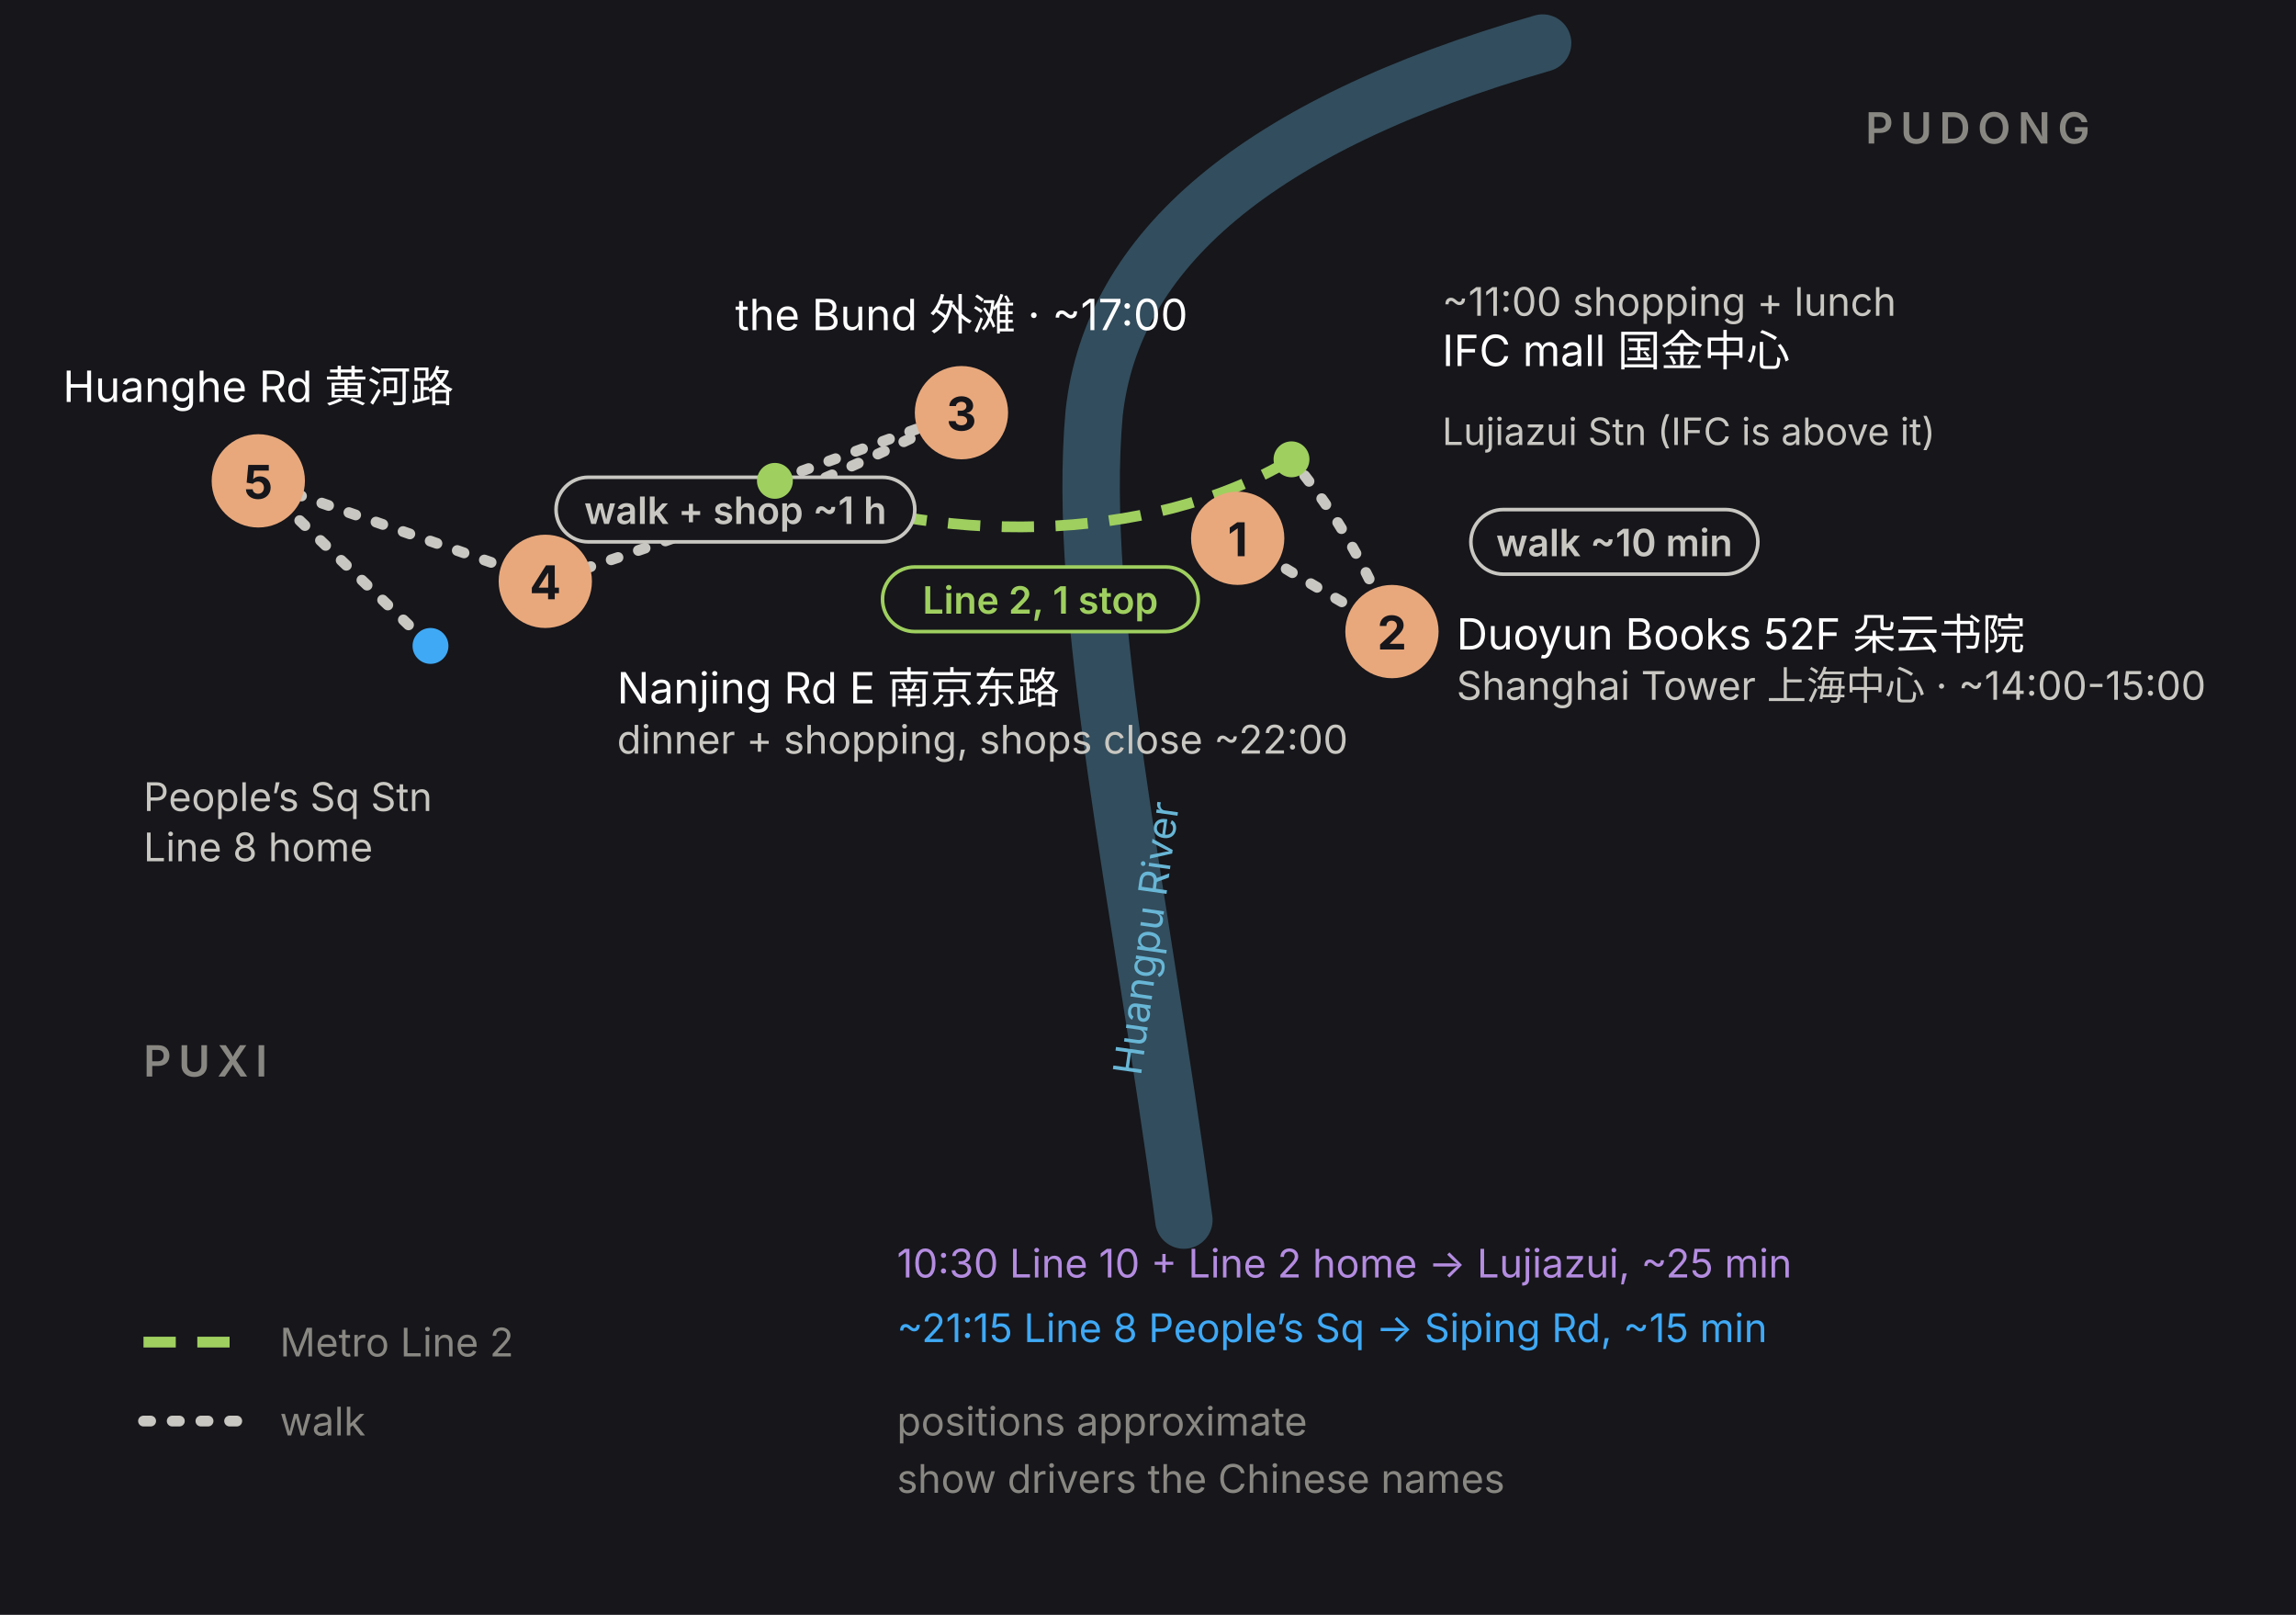
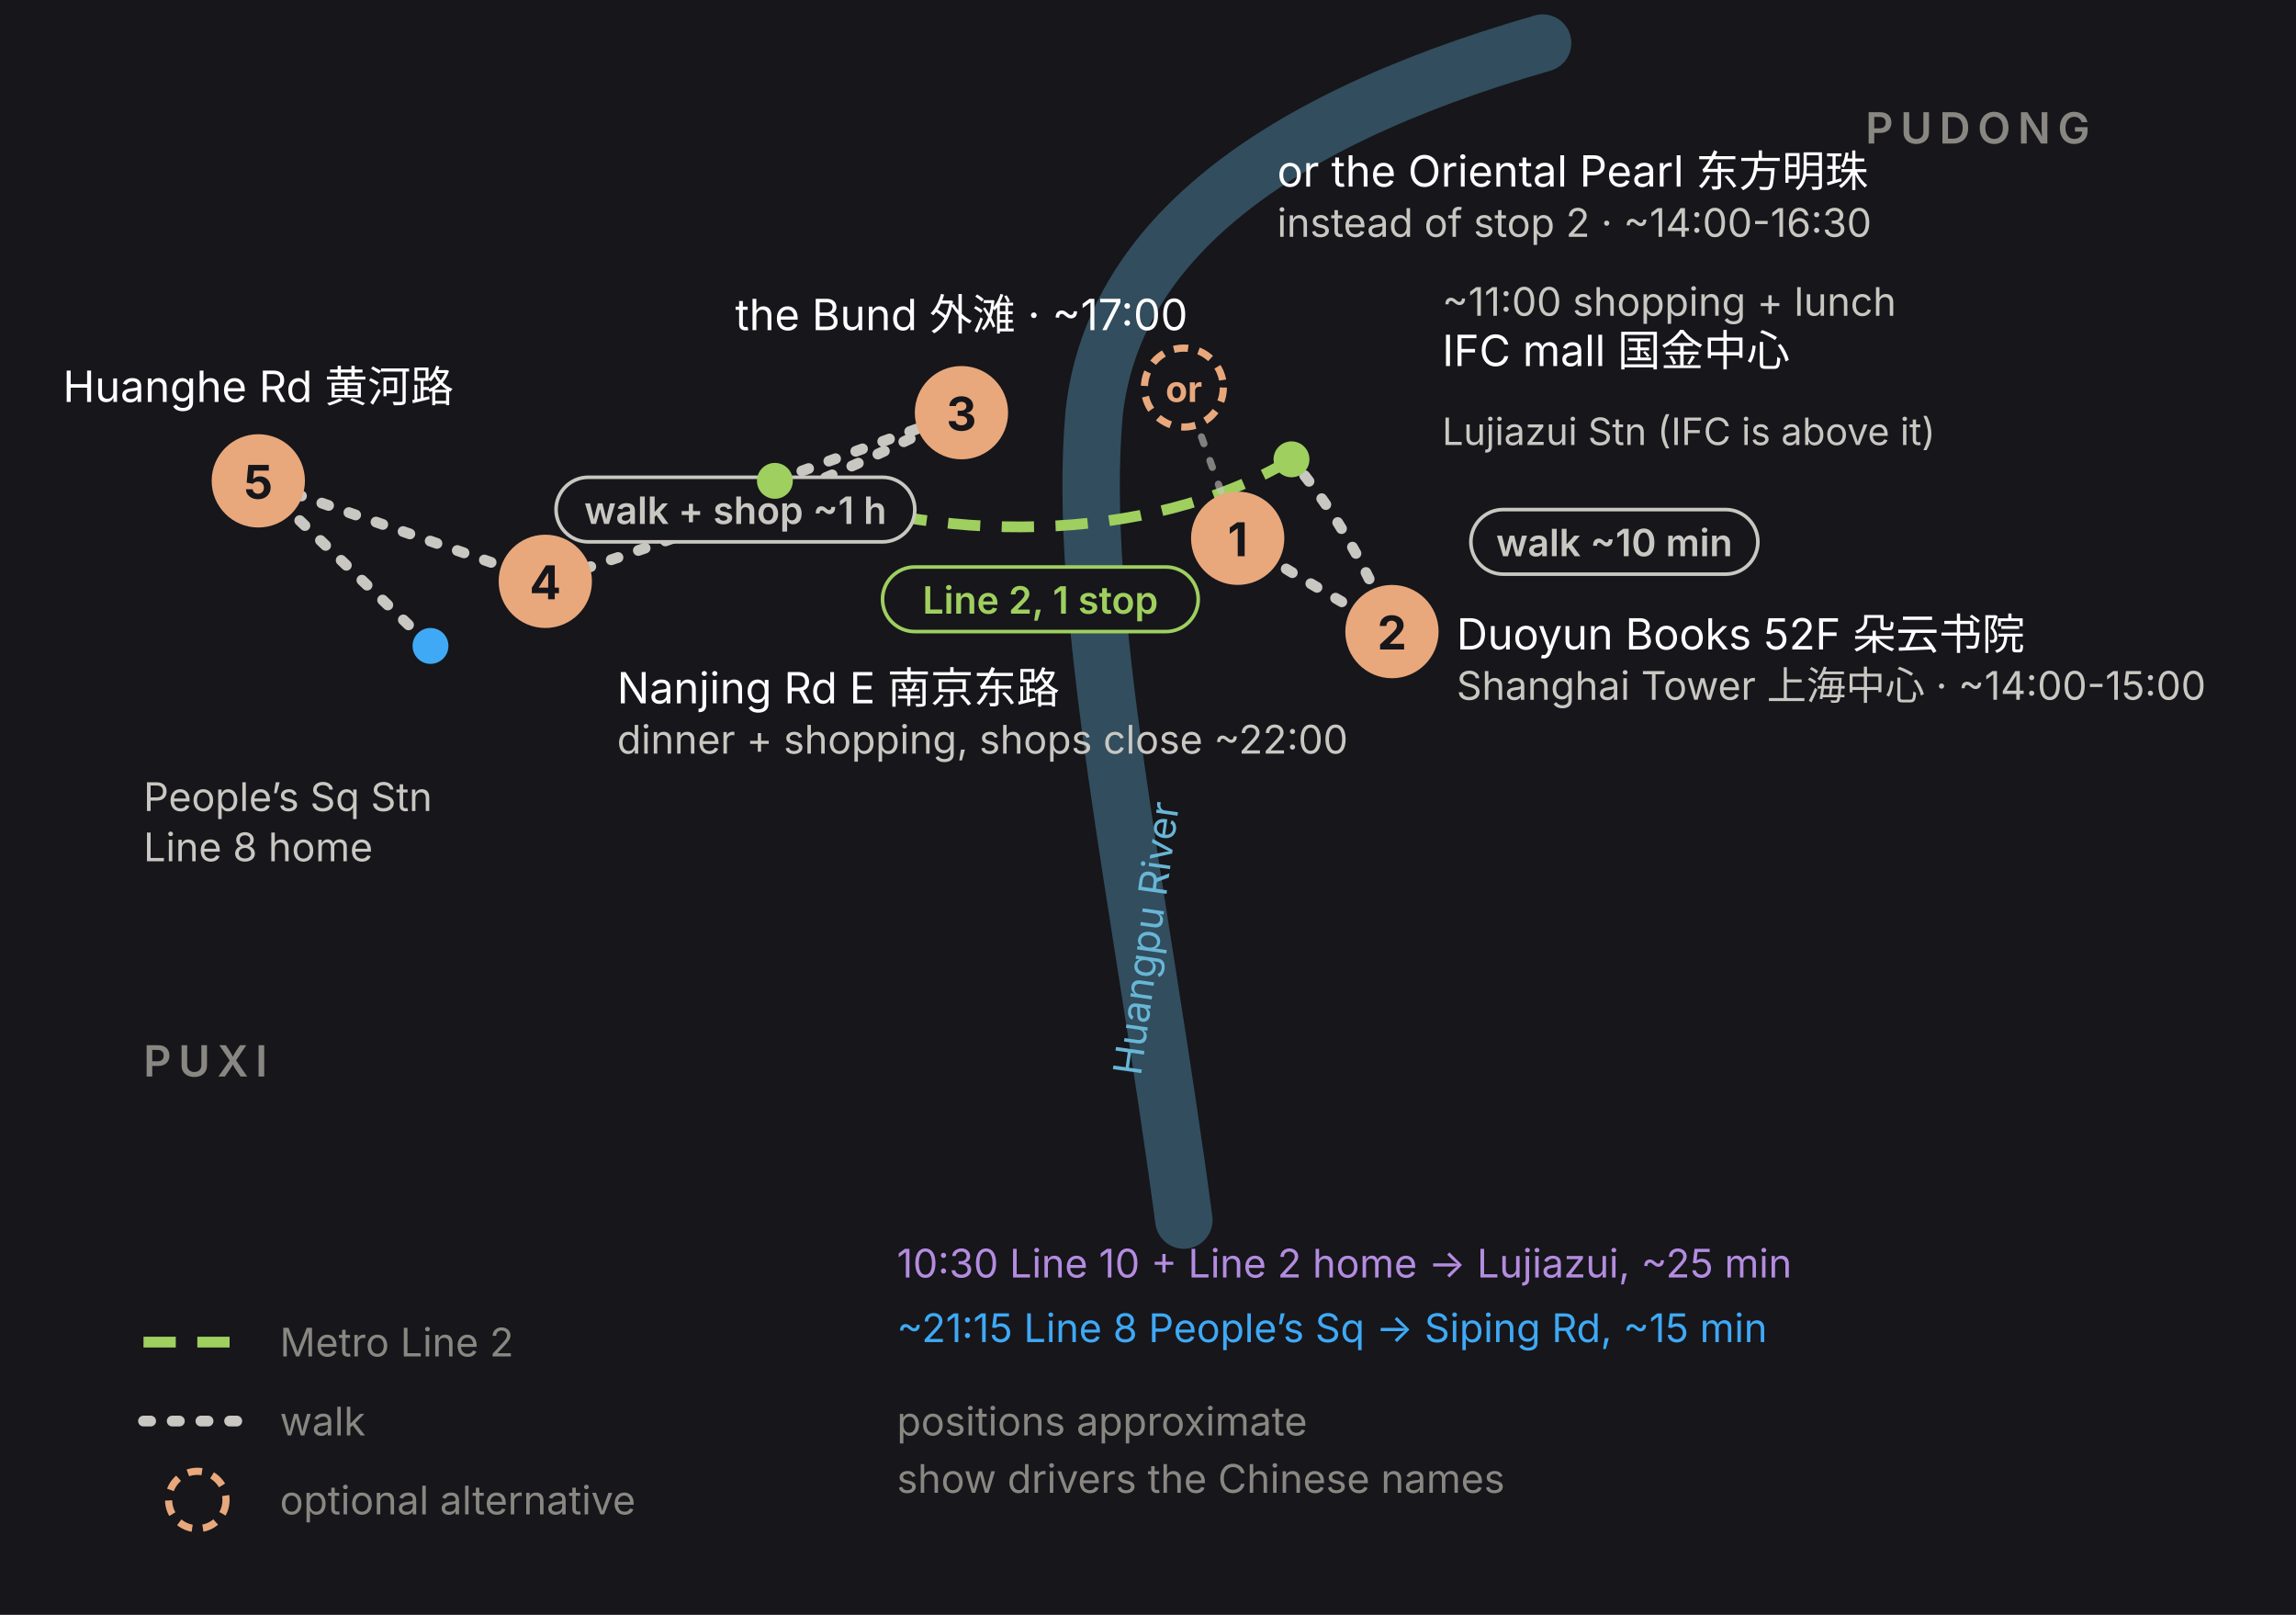
<svg xmlns="http://www.w3.org/2000/svg" viewBox="0 0 640 450" font-family="-apple-system,BlinkMacSystemFont,'Segoe UI',system-ui,sans-serif">
  <rect width="640" height="450" fill="#16161b" />
  <path d="M330 340 C 318 250, 300 170, 305 115 C 310 70, 350 35, 430 12" fill="none" stroke="#68b6d6" stroke-opacity="0.35" stroke-width="16" stroke-linecap="round" />
  <text x="318" y="300" font-size="11" fill="#68b6d6" transform="rotate(-82 318 300)">Huangpu River</text>
  <g font-size="12" fill="#898781" font-weight="600" letter-spacing="2">
    <text x="40" y="300">PUXI</text>
    <text x="520" y="40">PUDONG</text>
  </g>
  <path d="M345 150 C 360 160, 375 168, 388 176" fill="none" stroke="#c9c7c1" stroke-width="3" stroke-dasharray="2 6" stroke-linecap="round" />
  <path d="M388 176 C 380 155, 370 140, 360 128" fill="none" stroke="#c9c7c1" stroke-width="3" stroke-dasharray="2 6" stroke-linecap="round" />
  <path d="M360 128 C 320 152, 260 152, 216 134" fill="none" stroke="#9fcf5f" stroke-width="3" stroke-dasharray="9 6" />
  <line x1="216" y1="134" x2="268" y2="115" stroke="#c9c7c1" stroke-width="3" stroke-dasharray="2 6" stroke-linecap="round" />
  <path d="M268 115 C 230 135, 190 150, 152 162" fill="none" stroke="#c9c7c1" stroke-width="3" stroke-dasharray="2 6" stroke-linecap="round" />
  <line x1="152" y1="162" x2="72" y2="134" stroke="#c9c7c1" stroke-width="3" stroke-dasharray="2 6" stroke-linecap="round" />
  <line x1="72" y1="134" x2="120" y2="180" stroke="#c9c7c1" stroke-width="3" stroke-dasharray="2 6" stroke-linecap="round" />
+   <line x1="345" y1="150" x2="330" y2="108" stroke="#c9c7c1" stroke-opacity="0.6" stroke-width="2" stroke-dasharray="2 5" stroke-linecap="round" />
  <g font-size="10.5" font-weight="600" text-anchor="middle">
    <rect x="410" y="142" width="80" height="18" rx="9" fill="#16161b" stroke="#c9c7c1" />
    <text x="450" y="155" fill="#c9c7c1">walk ~10 min</text>
    <rect x="246" y="158" width="88" height="18" rx="9" fill="#16161b" stroke="#9fcf5f" />
    <text x="290" y="171" fill="#9fcf5f">Line 2, 1 stop</text>
    <rect x="155" y="133" width="100" height="18" rx="9" fill="#16161b" stroke="#c9c7c1" />
    <text x="205" y="146" fill="#c9c7c1">walk + shop ~1 h</text>
  </g>
  <circle cx="360" cy="128" r="5" fill="#9fcf5f" />
  <circle cx="216" cy="134" r="5" fill="#9fcf5f" />
  <circle cx="120" cy="180" r="5" fill="#3fa9f5" />
  <g font-size="13" font-weight="700" text-anchor="middle">
    <circle cx="345" cy="150" r="13" fill="#e8a87c" />
    <text x="345" y="155" fill="#16161b">1</text>
    <circle cx="388" cy="176" r="13" fill="#e8a87c" />
    <text x="388" y="181" fill="#16161b">2</text>
    <circle cx="268" cy="115" r="13" fill="#e8a87c" />
    <text x="268" y="120" fill="#16161b">3</text>
    <circle cx="152" cy="162" r="13" fill="#e8a87c" />
    <text x="152" y="167" fill="#16161b">4</text>
    <circle cx="72" cy="134" r="13" fill="#e8a87c" />
    <text x="72" y="139" fill="#16161b">5</text>
+     <circle cx="330" cy="108" r="11" fill="#16161b" stroke="#e8a87c" stroke-width="2" stroke-dasharray="4 3" />
+     <text x="330" y="112" font-size="10" fill="#e8a87c">or</text>
  </g>
  <g font-size="12" fill="#ffffff">
    <text x="402" y="102">IFC mall 国金中心</text>
    <text x="402" y="88" font-size="11" fill="#c9c7c1">~11:00 shopping + lunch</text>
    <text x="406" y="181">Duoyun Books 52F 朵云书院</text>
    <text x="406" y="195" font-size="11" fill="#c9c7c1">Shanghai Tower 上海中心 · ~14:00-15:00</text>
    <text x="402" y="124" font-size="10.5" fill="#c9c7c1">Lujiazui Stn (IFC is above it)</text>
    <text x="268" y="92" text-anchor="middle">the Bund 外滩 · ~17:00</text>
    <text x="172" y="196">Nanjing Rd E 南京东路</text>
    <text x="172" y="210" font-size="11" fill="#c9c7c1">dinner + shopping, shops close ~22:00</text>
    <text x="72" y="112" text-anchor="middle">Huanghe Rd 黄河路</text>
    <text x="40" y="226" font-size="11" fill="#c9c7c1">People’s Sq Stn</text>
    <text x="40" y="240" font-size="11" fill="#c9c7c1">Line 8 home</text>
+     <text x="356" y="52">or the Oriental Pearl 东方明珠</text>
+     <text x="356" y="66" font-size="11" fill="#c9c7c1">instead of stop 2 · ~14:00-16:30</text>
  </g>
  <g font-size="11" fill="#898781">
    <line x1="40" y1="374" x2="70" y2="374" stroke="#9fcf5f" stroke-width="3" stroke-dasharray="9 6" />
    <text x="78" y="378">Metro Line 2</text>
    <line x1="40" y1="396" x2="70" y2="396" stroke="#c9c7c1" stroke-width="3" stroke-dasharray="2 6" stroke-linecap="round" />
    <text x="78" y="400">walk</text>
    <text x="250" y="356" fill="#b48ce0">10:30 Line 10 + Line 2 home → Lujiazui, ~25 min</text>
    <text x="250" y="374" fill="#3fa9f5">~21:15 Line 8 People’s Sq → Siping Rd, ~15 min</text>
+     <circle cx="55" cy="418" r="8" fill="#16161b" stroke="#e8a87c" stroke-width="2" stroke-dasharray="4 3" />
+     <text x="78" y="422">optional alternative</text>
    <text x="250" y="400">positions approximate</text>
    <text x="250" y="416">show drivers the Chinese names</text>
  </g>
</svg>
